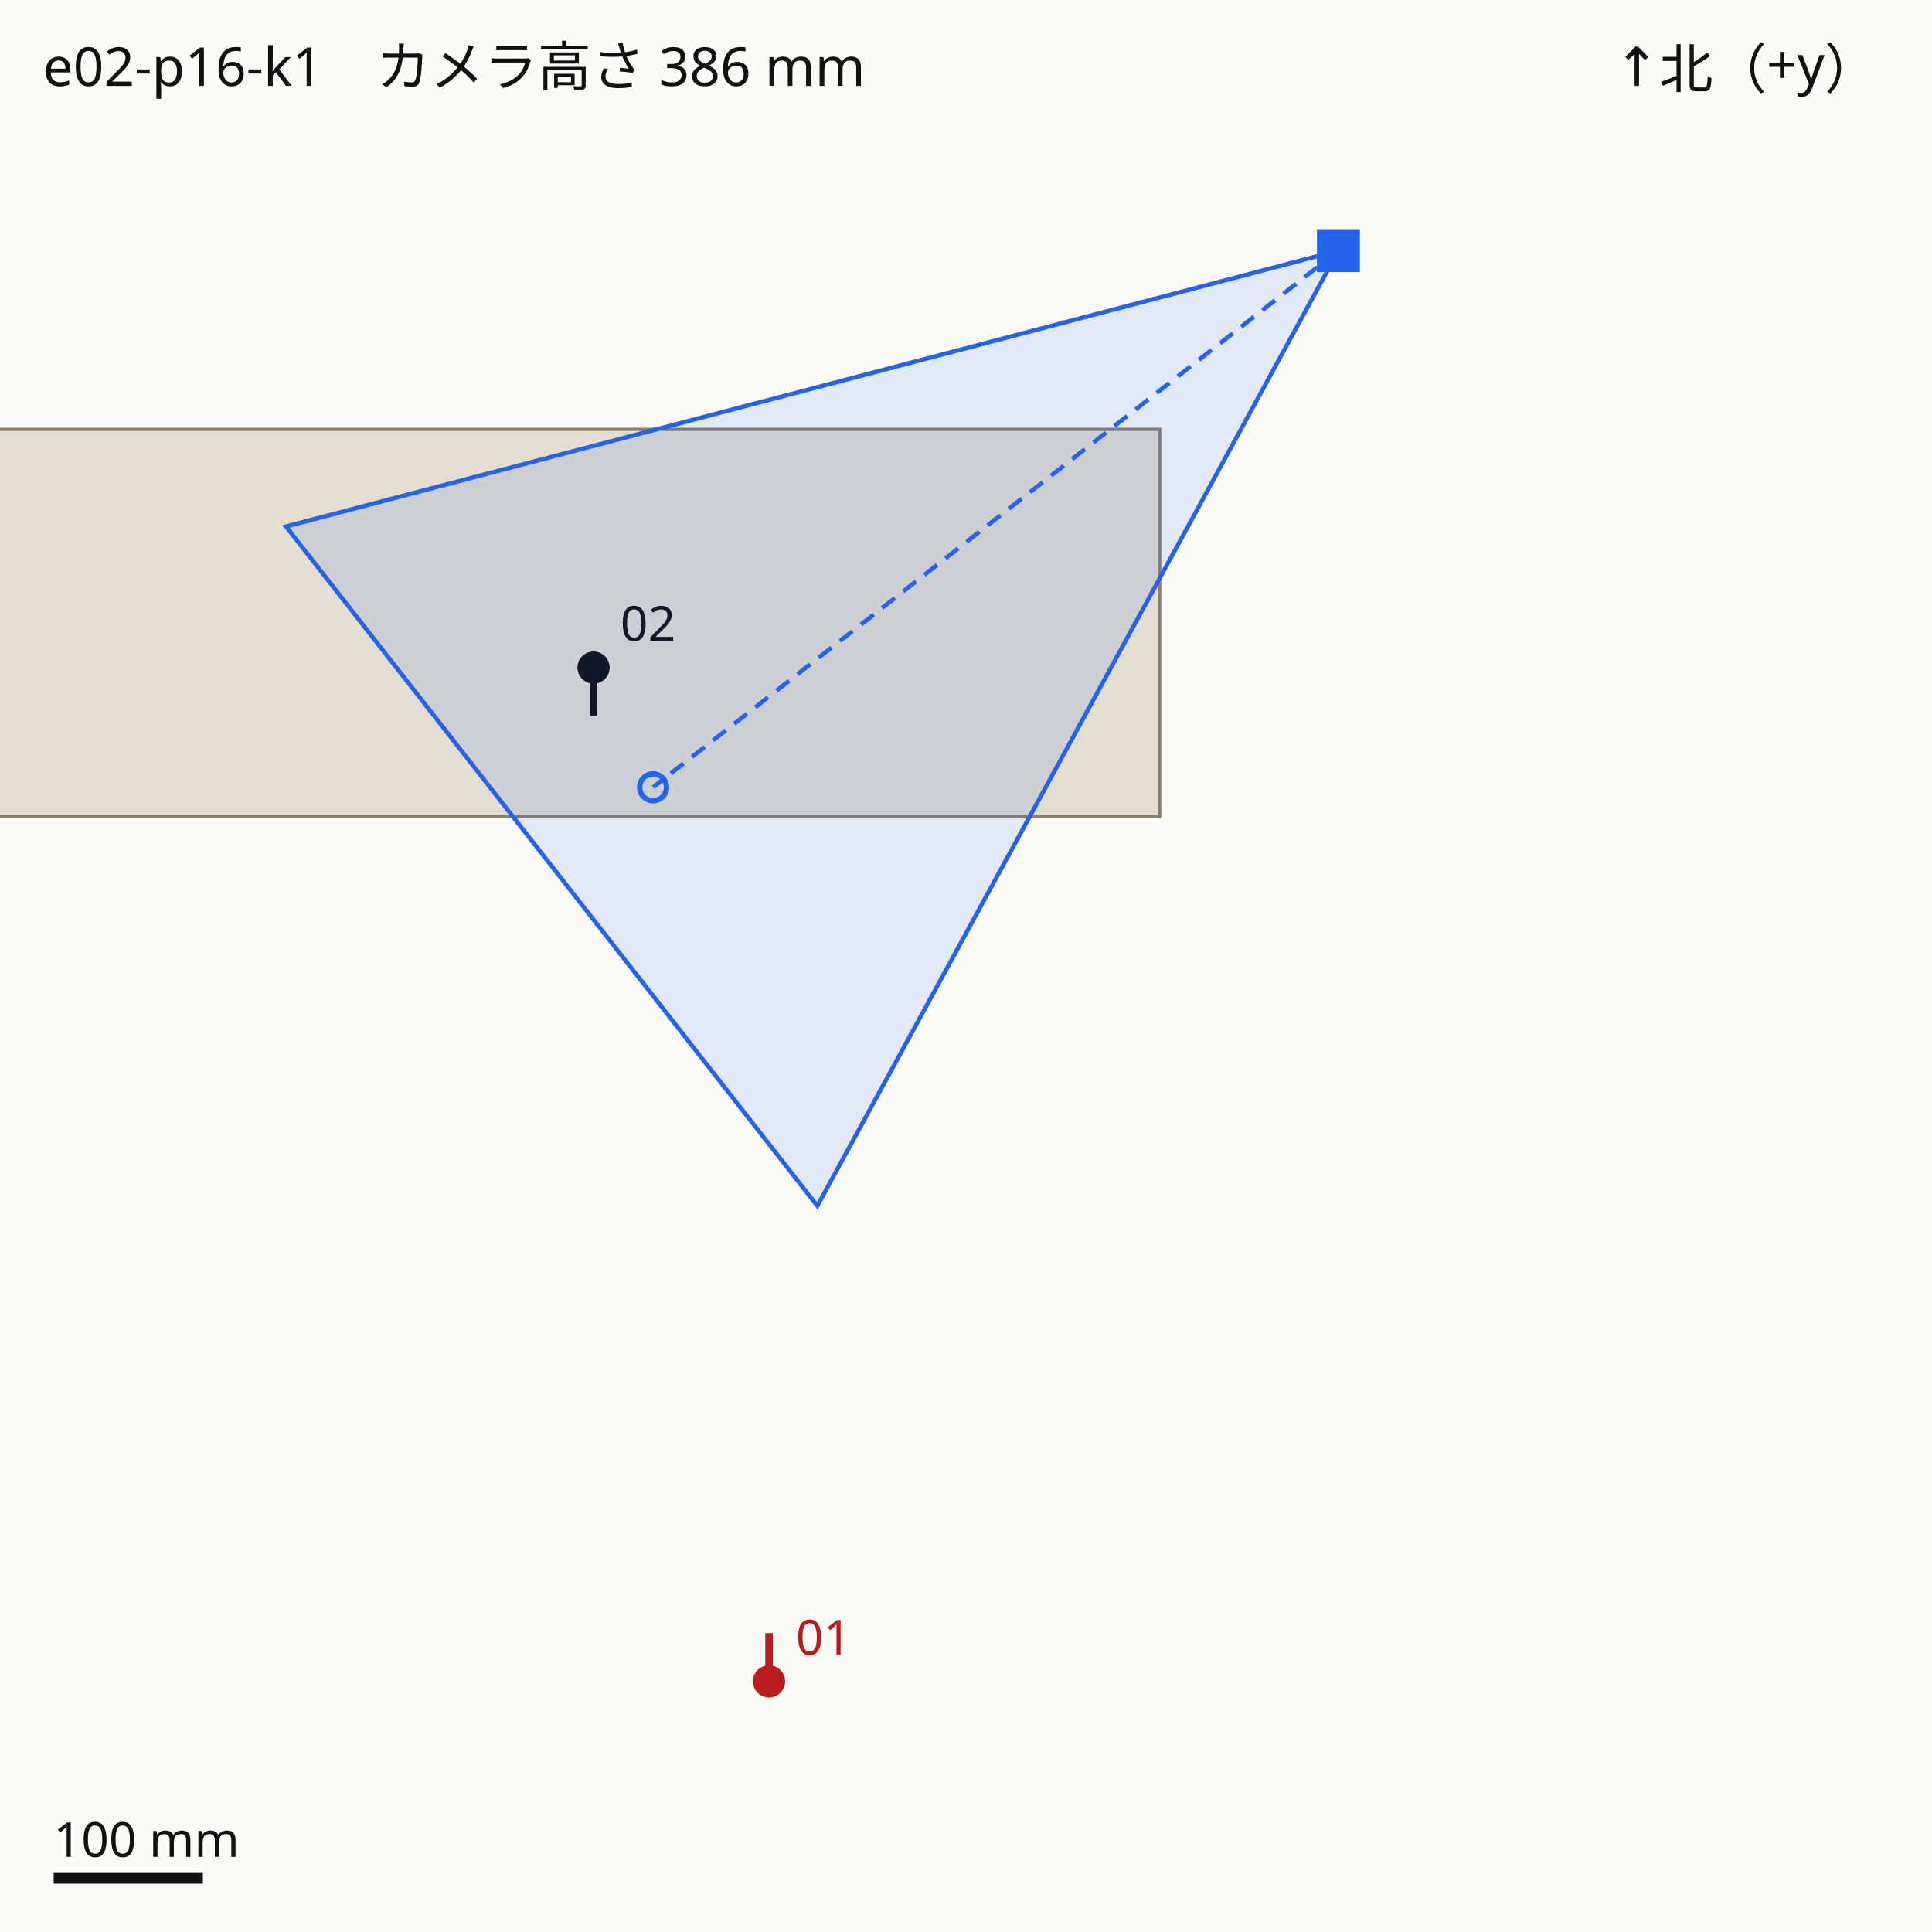
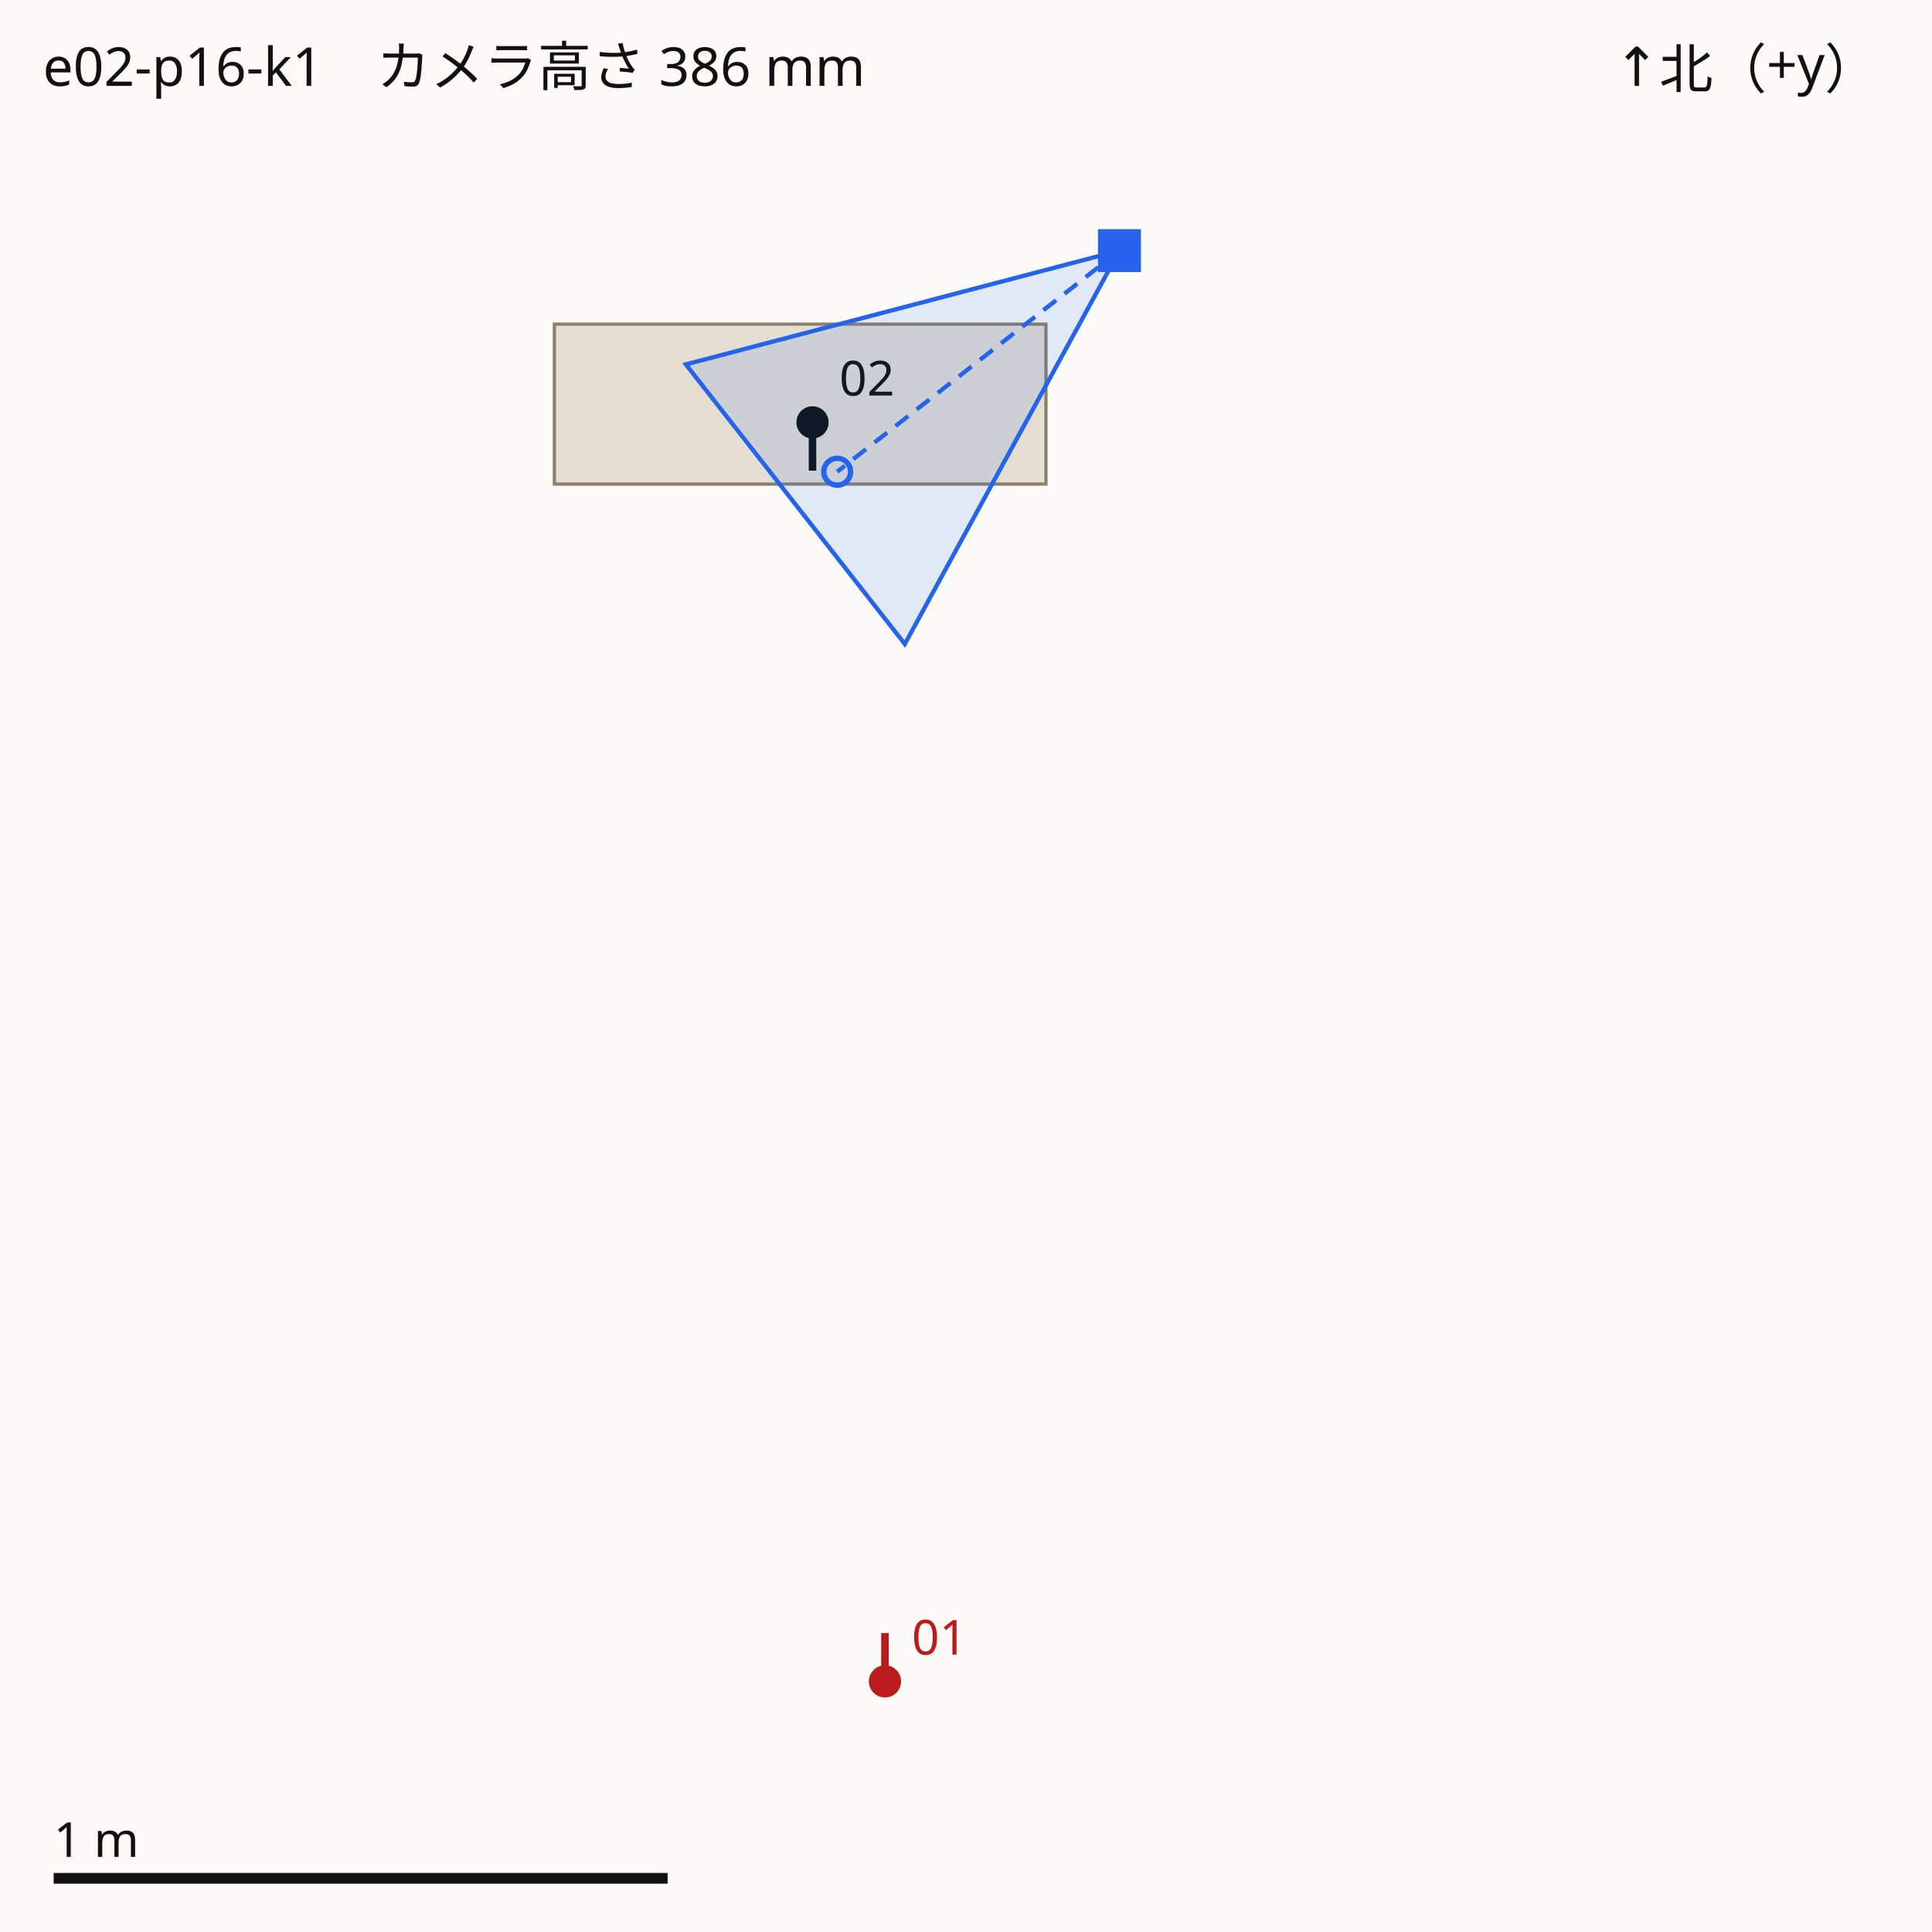
<svg xmlns="http://www.w3.org/2000/svg" viewBox="0 0 360 360" width="360" height="360" font-family="IPAGothic, sans-serif">
  <rect width="360" height="360" fill="#fbfaf7" />
-   <rect x="-6.1" y="80.0" width="222.2" height="72.2" fill="#cfc6b0" fill-opacity="0.55" stroke="#8a7f6a" stroke-width="0.6" />
-   <path d="M249.4,46.7 L152.3,224.7 L53.3,98.1 Z" fill="#2563eb" fill-opacity="0.12" stroke="#2563eb" stroke-width="0.8" />
-   <line x1="249.4" y1="46.7" x2="121.7" y2="146.7" stroke="#2563eb" stroke-dasharray="3 2" stroke-width="0.8" />
-   <circle cx="121.7" cy="146.7" r="2.5" fill="none" stroke="#2563eb" />
-   <rect x="245.4" y="42.7" width="8" height="8" fill="#2563eb" />
-   <circle cx="143.3" cy="313.3" r="3" fill="#b91c1c" />
-   <line x1="143.3" y1="313.3" x2="143.3" y2="304.3" stroke="#b91c1c" stroke-width="1.4" />
-   <text x="148.3" y="308.3" font-size="9" fill="#b91c1c">01</text>
-   <circle cx="110.6" cy="124.4" r="3" fill="#111827" />
-   <line x1="110.6" y1="124.4" x2="110.6" y2="133.4" stroke="#111827" stroke-width="1.4" />
-   <text x="115.6" y="119.4" font-size="9" fill="#111827">02</text>
-   <line x1="10" y1="350" x2="37.8" y2="350" stroke="#111" stroke-width="2" />
-   <text x="10" y="346" font-size="9" fill="#111">100 mm</text>
+   <rect x="103.3" y="60.4" width="91.6" height="29.8" fill="#cfc6b0" fill-opacity="0.55" stroke="#8a7f6a" stroke-width="0.6" />
+   <path d="M208.6,46.7 L168.6,120.0 L127.8,67.9 Z" fill="#2563eb" fill-opacity="0.12" stroke="#2563eb" stroke-width="0.8" />
+   <line x1="208.6" y1="46.7" x2="156.0" y2="87.9" stroke="#2563eb" stroke-dasharray="3 2" stroke-width="0.8" />
+   <circle cx="156.0" cy="87.9" r="2.5" fill="none" stroke="#2563eb" />
+   <rect x="204.6" y="42.7" width="8" height="8" fill="#2563eb" />
+   <circle cx="164.9" cy="313.3" r="3" fill="#b91c1c" />
+   <line x1="164.9" y1="313.3" x2="164.9" y2="304.3" stroke="#b91c1c" stroke-width="1.4" />
+   <text x="169.9" y="308.3" font-size="9" fill="#b91c1c">01</text>
+   <circle cx="151.4" cy="78.7" r="3" fill="#111827" />
+   <line x1="151.4" y1="78.7" x2="151.4" y2="87.7" stroke="#111827" stroke-width="1.4" />
+   <text x="156.4" y="73.7" font-size="9" fill="#111827">02</text>
+   <line x1="10" y1="350" x2="124.4" y2="350" stroke="#111" stroke-width="2" />
+   <text x="10" y="346" font-size="9" fill="#111">1 m</text>
  <text x="8" y="16" font-size="10" fill="#111">e02-p16-k1　カメラ高さ 386 mm</text>
  <text x="350" y="16" font-size="10" text-anchor="end" fill="#111">↑北（+y）</text>
</svg>
